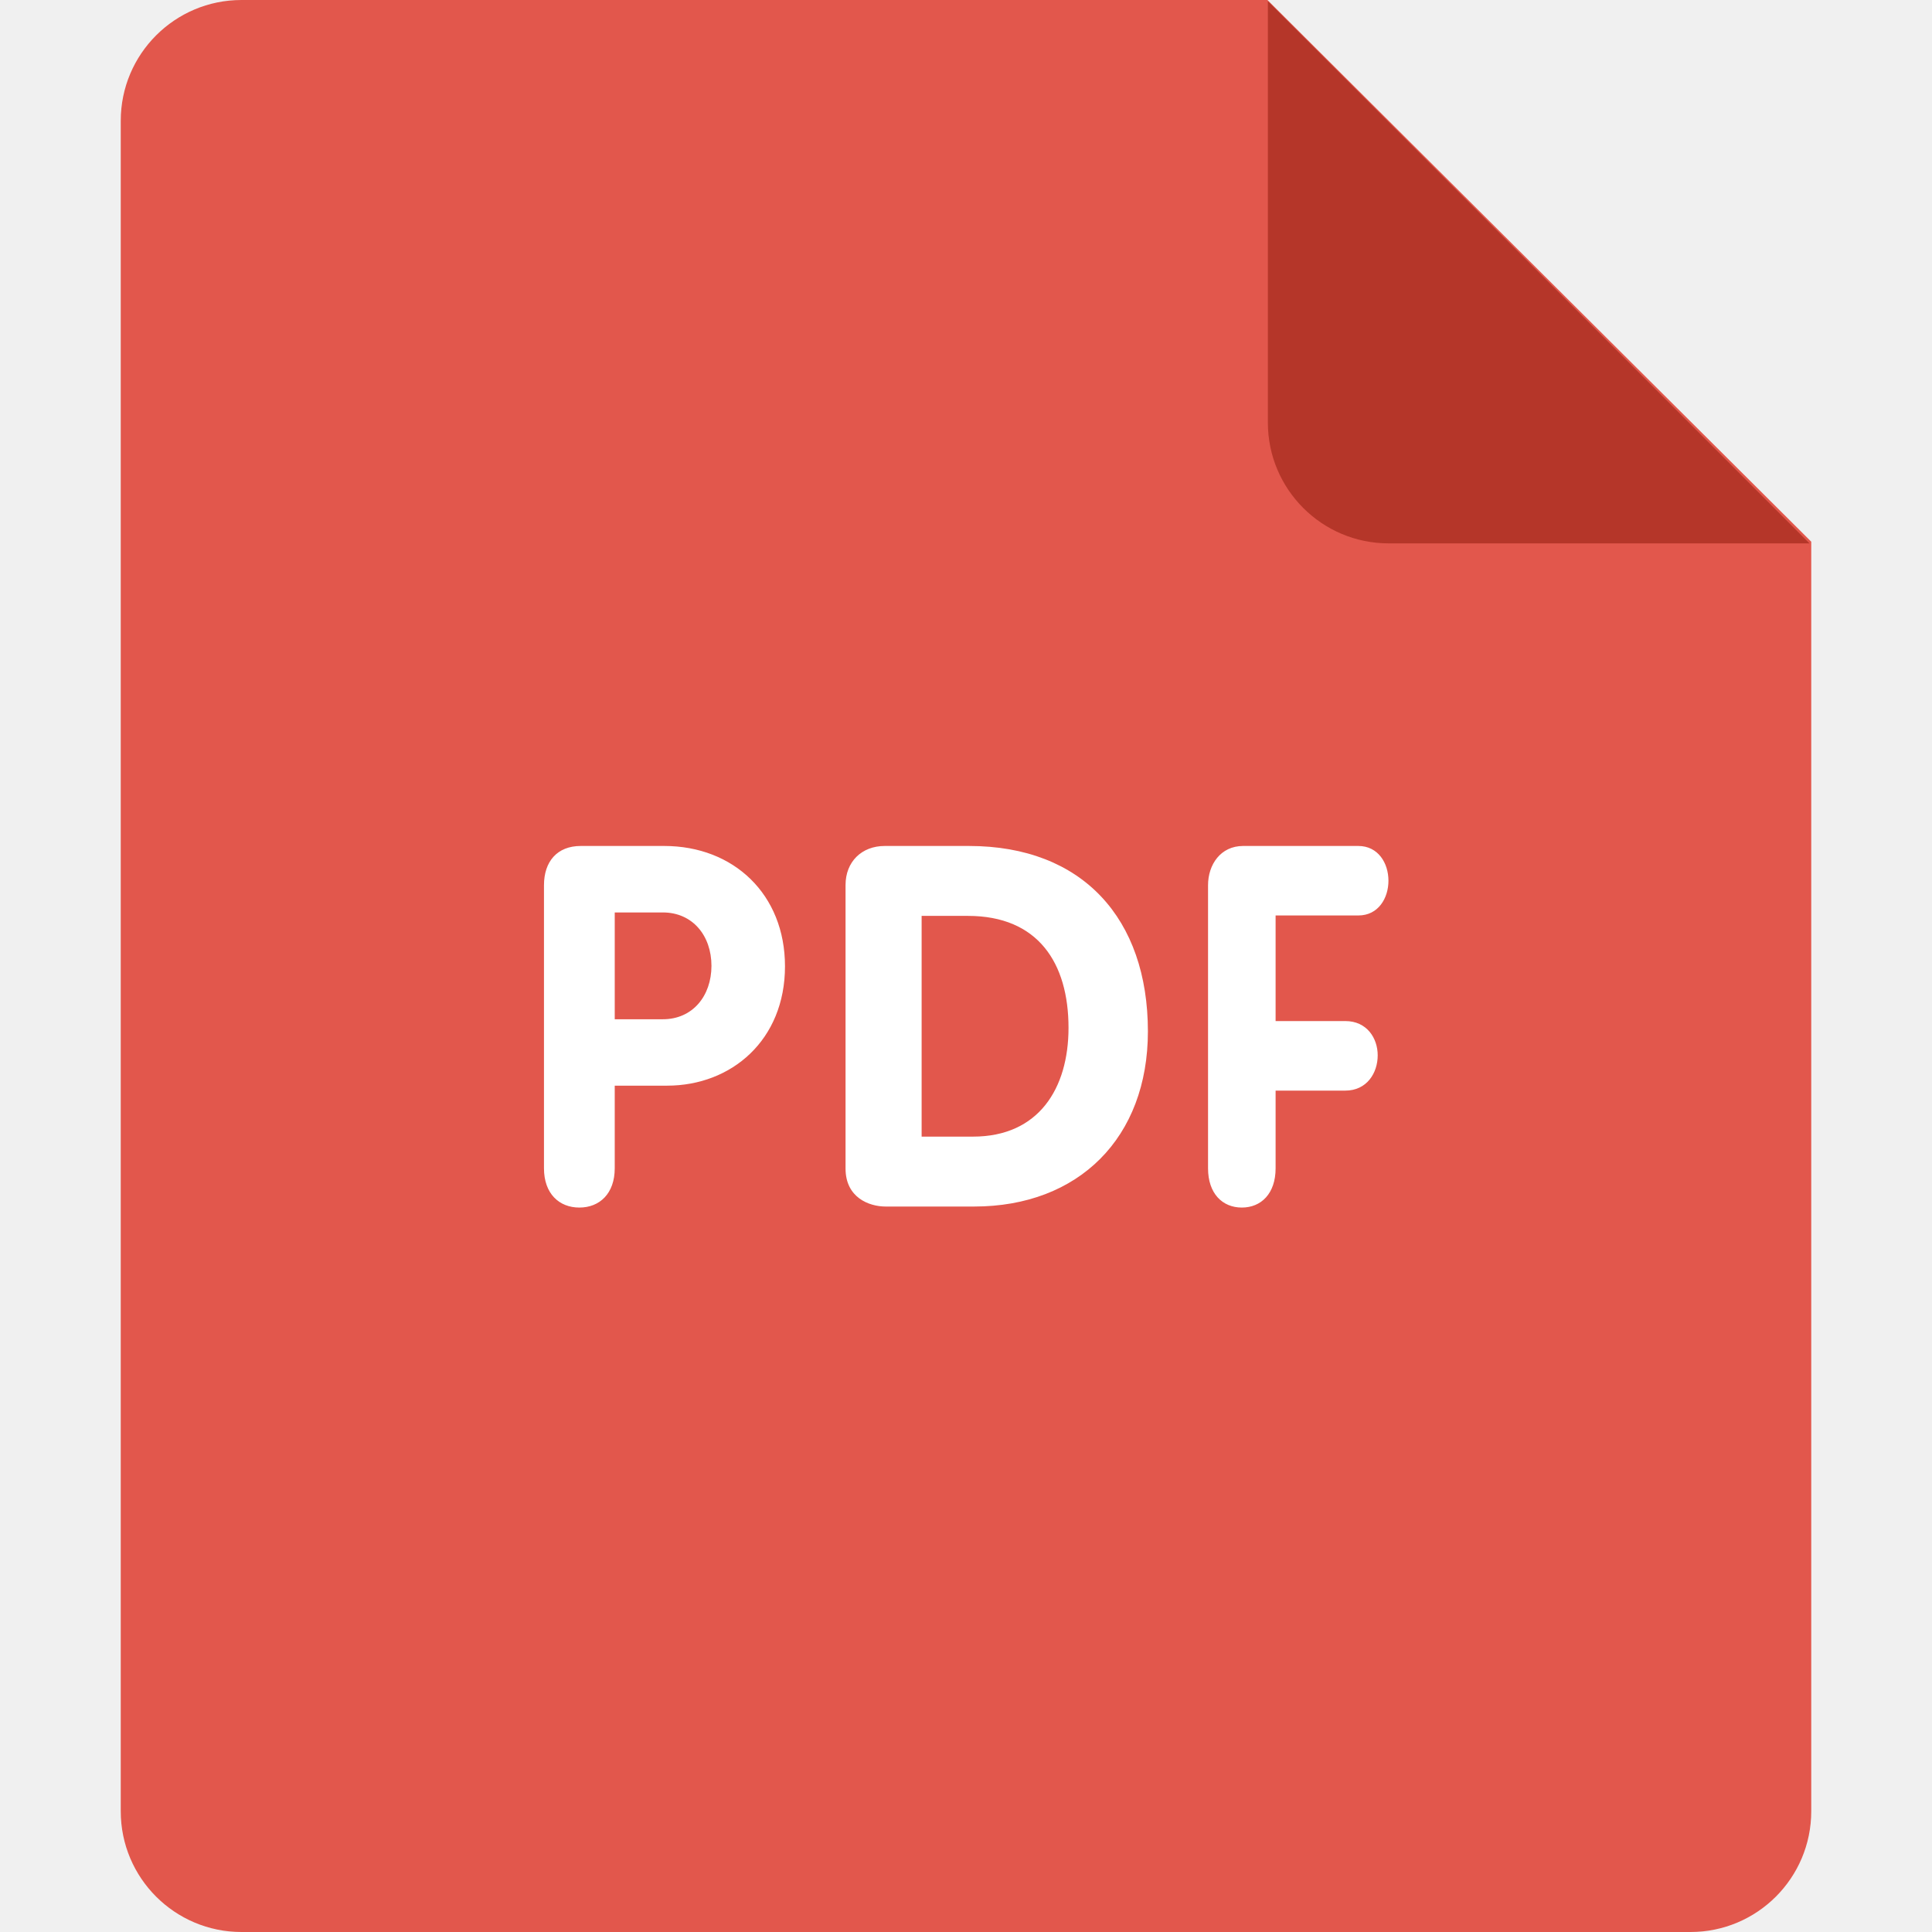
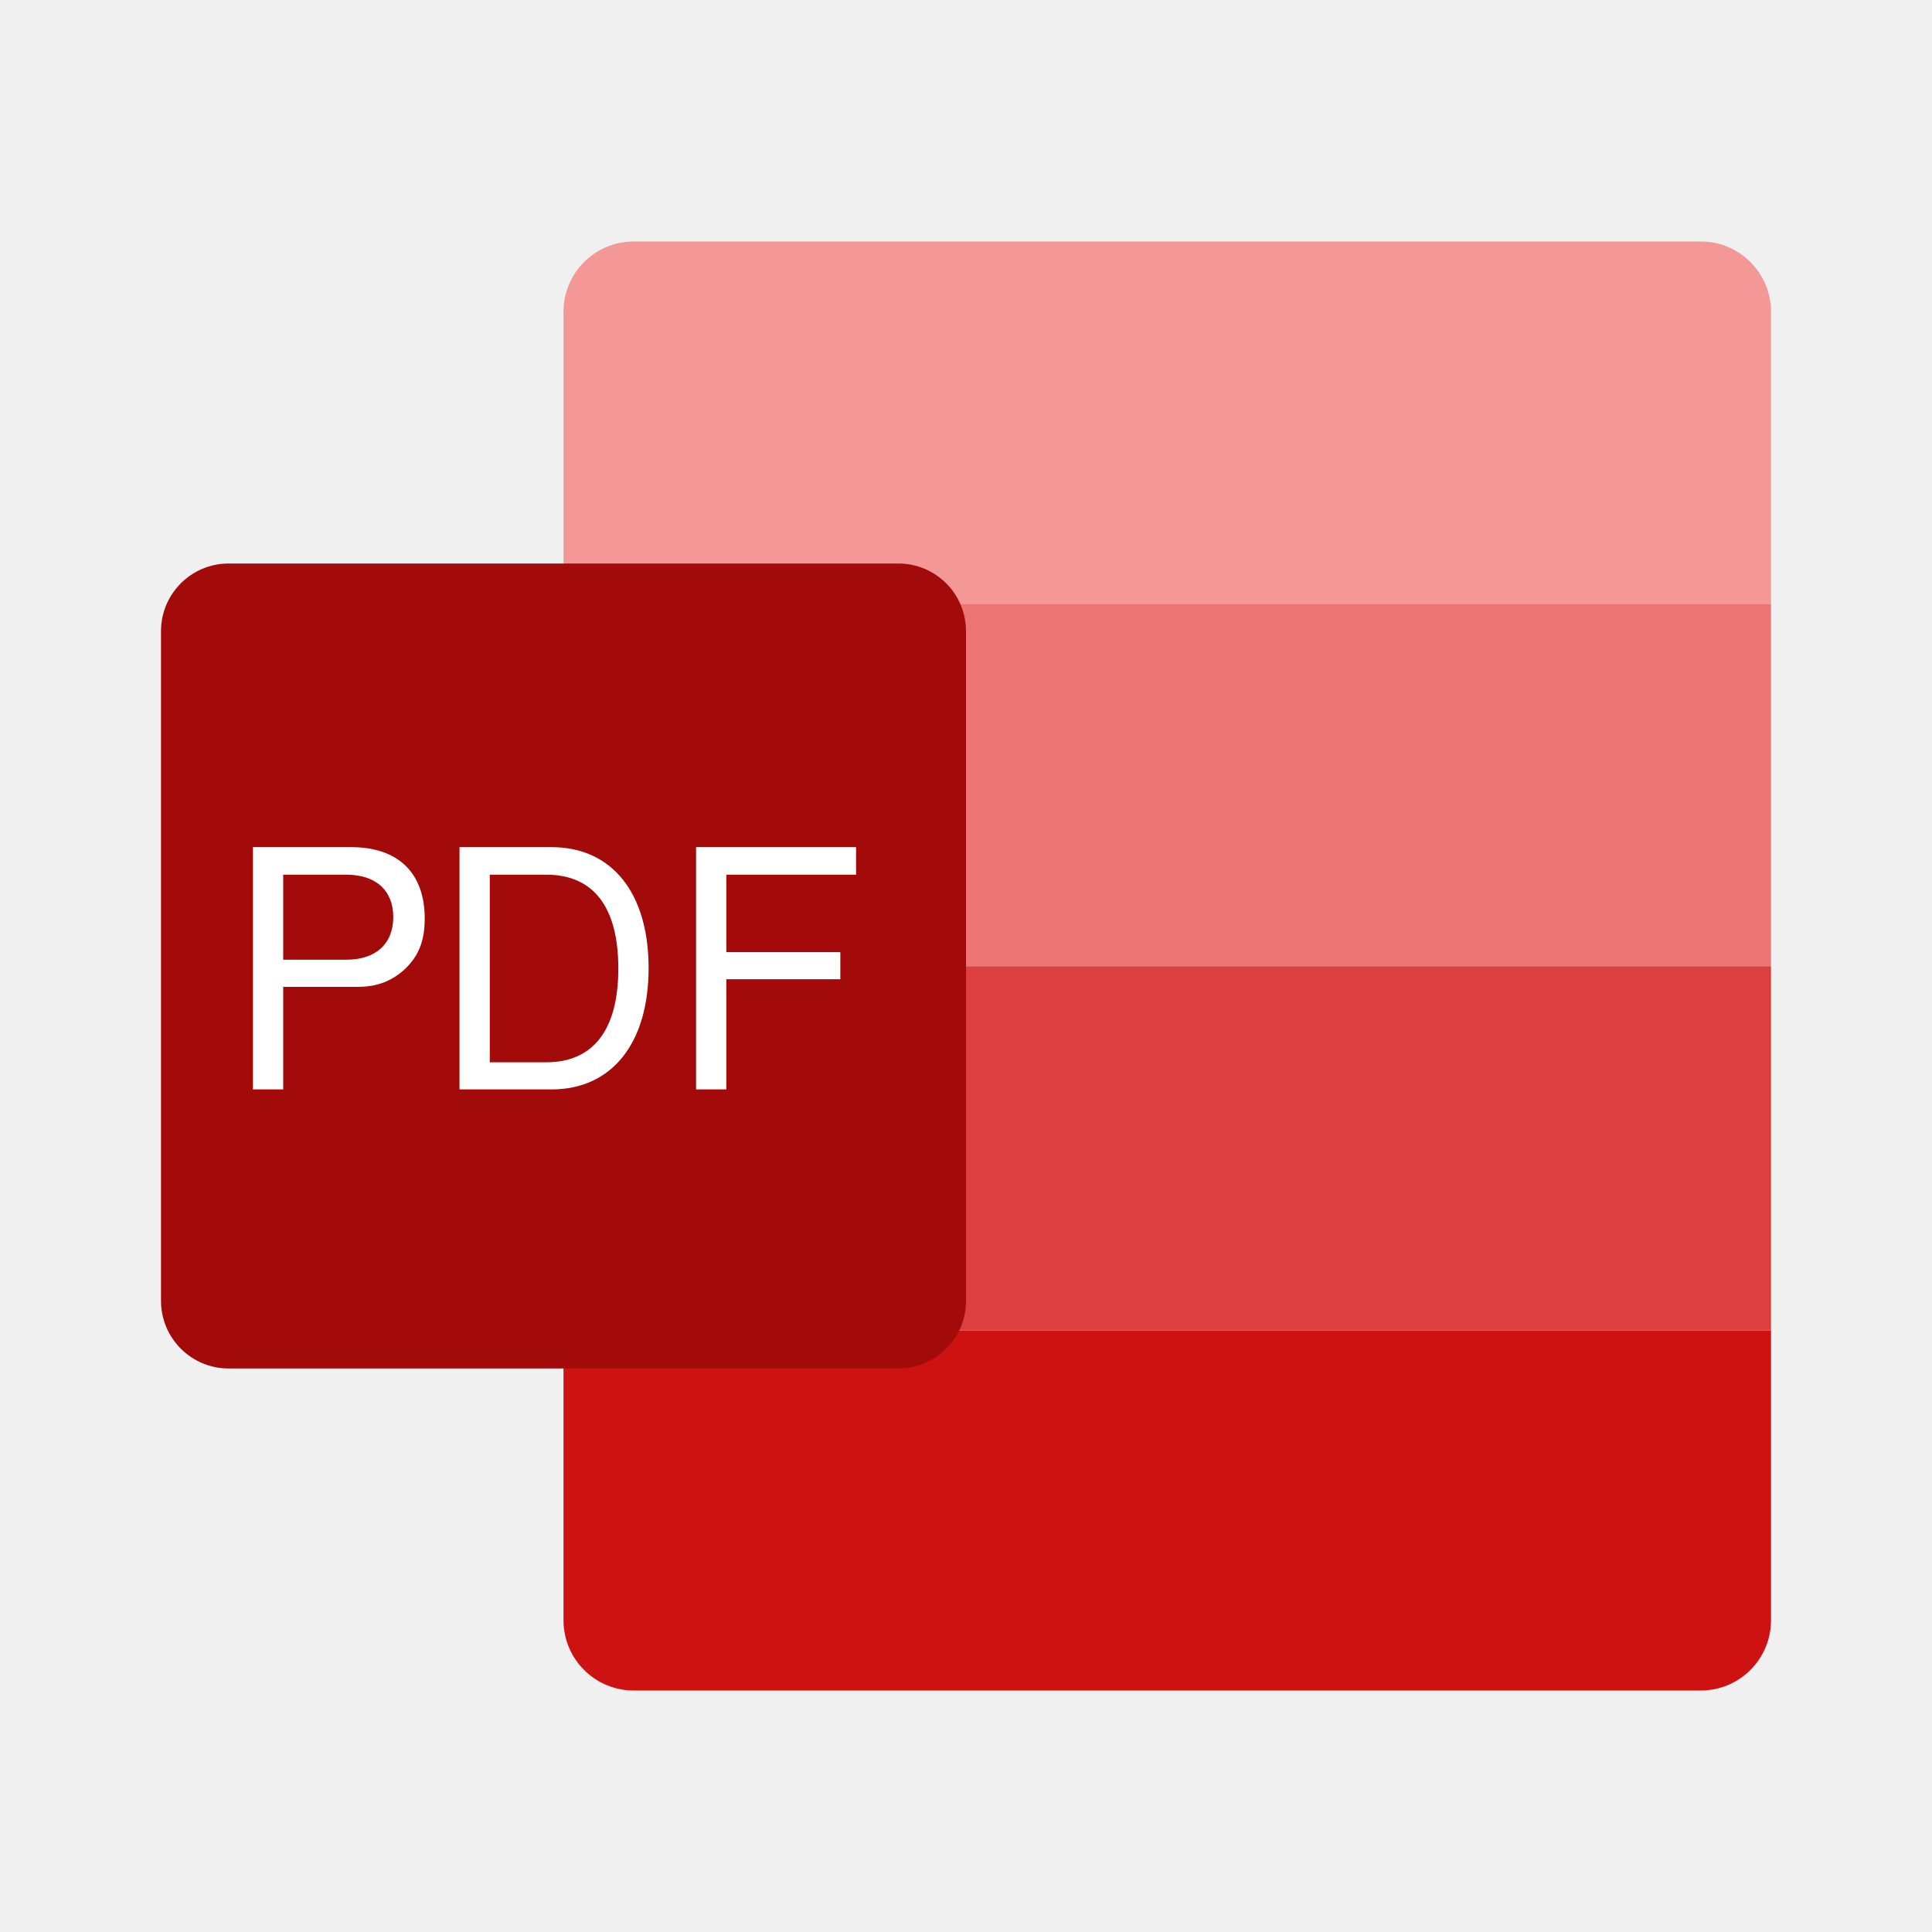
- <svg xmlns="http://www.w3.org/2000/svg" version="1.1" id="Layer_1" x="0px" y="0px" viewBox="0 0 309.267 309.267" style="enable-background:new 0 0 309.267 309.267;" xml:space="preserve">
+ <svg xmlns="http://www.w3.org/2000/svg" width="96px" height="96px" viewBox="0 0 48 48">
  <g>
-     <path style="fill:#E2574C;" d="M38.658,0h164.23l87.049,86.711v203.227c0,10.679-8.659,19.329-19.329,19.329H38.658   c-10.67,0-19.329-8.65-19.329-19.329V19.329C19.329,8.65,27.989,0,38.658,0z" />
-     <path style="fill:#B53629;" d="M289.658,86.981h-67.372c-10.67,0-19.329-8.659-19.329-19.329V0.193L289.658,86.981z" />
-     <path style="fill:#FFFFFF;" d="M217.434,146.544c3.238,0,4.823-2.822,4.823-5.557c0-2.832-1.653-5.567-4.823-5.567h-18.44   c-3.605,0-5.615,2.986-5.615,6.282v45.317c0,4.04,2.3,6.282,5.412,6.282c3.093,0,5.403-2.242,5.403-6.282v-12.438h11.153   c3.46,0,5.19-2.832,5.19-5.644c0-2.754-1.73-5.49-5.19-5.49h-11.153v-16.903C204.194,146.544,217.434,146.544,217.434,146.544z    M155.107,135.42h-13.492c-3.663,0-6.263,2.513-6.263,6.243v45.395c0,4.629,3.74,6.079,6.417,6.079h14.159   c16.758,0,27.824-11.027,27.824-28.047C183.743,147.095,173.325,135.42,155.107,135.42z M155.755,181.946h-8.225v-35.334h7.413   c11.221,0,16.101,7.529,16.101,17.918C171.044,174.253,166.25,181.946,155.755,181.946z M106.33,135.42H92.964   c-3.779,0-5.886,2.493-5.886,6.282v45.317c0,4.04,2.416,6.282,5.663,6.282s5.663-2.242,5.663-6.282v-13.231h8.379   c10.341,0,18.875-7.326,18.875-19.107C125.659,143.152,117.425,135.42,106.33,135.42z M106.108,163.158h-7.703v-17.097h7.703   c4.755,0,7.78,3.711,7.78,8.553C113.878,159.447,110.863,163.158,106.108,163.158z" />
+     <path fill="#f49797" d="m42.256,6l-26.512,0c-0.963,0 -1.744,0.781 -1.744,1.744l0,7.259l30,0l0,-7.259c0,-0.963 -0.781,-1.744 -1.744,-1.744z" id="svg_1" />
+     <path fill="#ce1212" d="m14,33.054l0,7.202c0,0.963 0.781,1.744 1.743,1.744l26.513,0c0.963,0 1.744,-0.781 1.744,-1.744l0,-7.202l-30,0z" id="svg_2" />
+     <path fill="#ed7474" d="m14,15.003l30,0l0,9.002l-30,0l0,-9.002z" id="svg_3" />
+     <path fill="#db3f3f" d="m14,24.005l30,0l0,9.05l-30,0l0,-9.05z" id="svg_4" />
+     <path fill="#a30b0b" d="m22.319,34l-16.638,0c-0.928,0 -1.681,-0.753 -1.681,-1.681l0,-16.638c0,-0.928 0.753,-1.681 1.681,-1.681l16.638,0c0.928,0 1.681,0.753 1.681,1.681l0,16.638c0,0.928 -0.753,1.681 -1.681,1.681z" id="svg_5" />
+     <text fill="#ffffff" stroke-width="0" stroke-opacity="null" fill-opacity="null" x="5.475" y="32.52" id="svg_8" font-size="13" font-family="Helvetica, Arial, sans-serif" text-anchor="start" xml:space="preserve" transform="matrix(0.6250761,0,0,0.634632,2.118402,6.428311) " stroke="null">PDF</text>
  </g>
-   <g>
- </g>
-   <g>
- </g>
-   <g>
- </g>
-   <g>
- </g>
-   <g>
- </g>
-   <g>
- </g>
-   <g>
- </g>
-   <g>
- </g>
-   <g>
- </g>
-   <g>
- </g>
-   <g>
- </g>
-   <g>
- </g>
-   <g>
- </g>
-   <g>
- </g>
-   <g>
- </g>
</svg>
